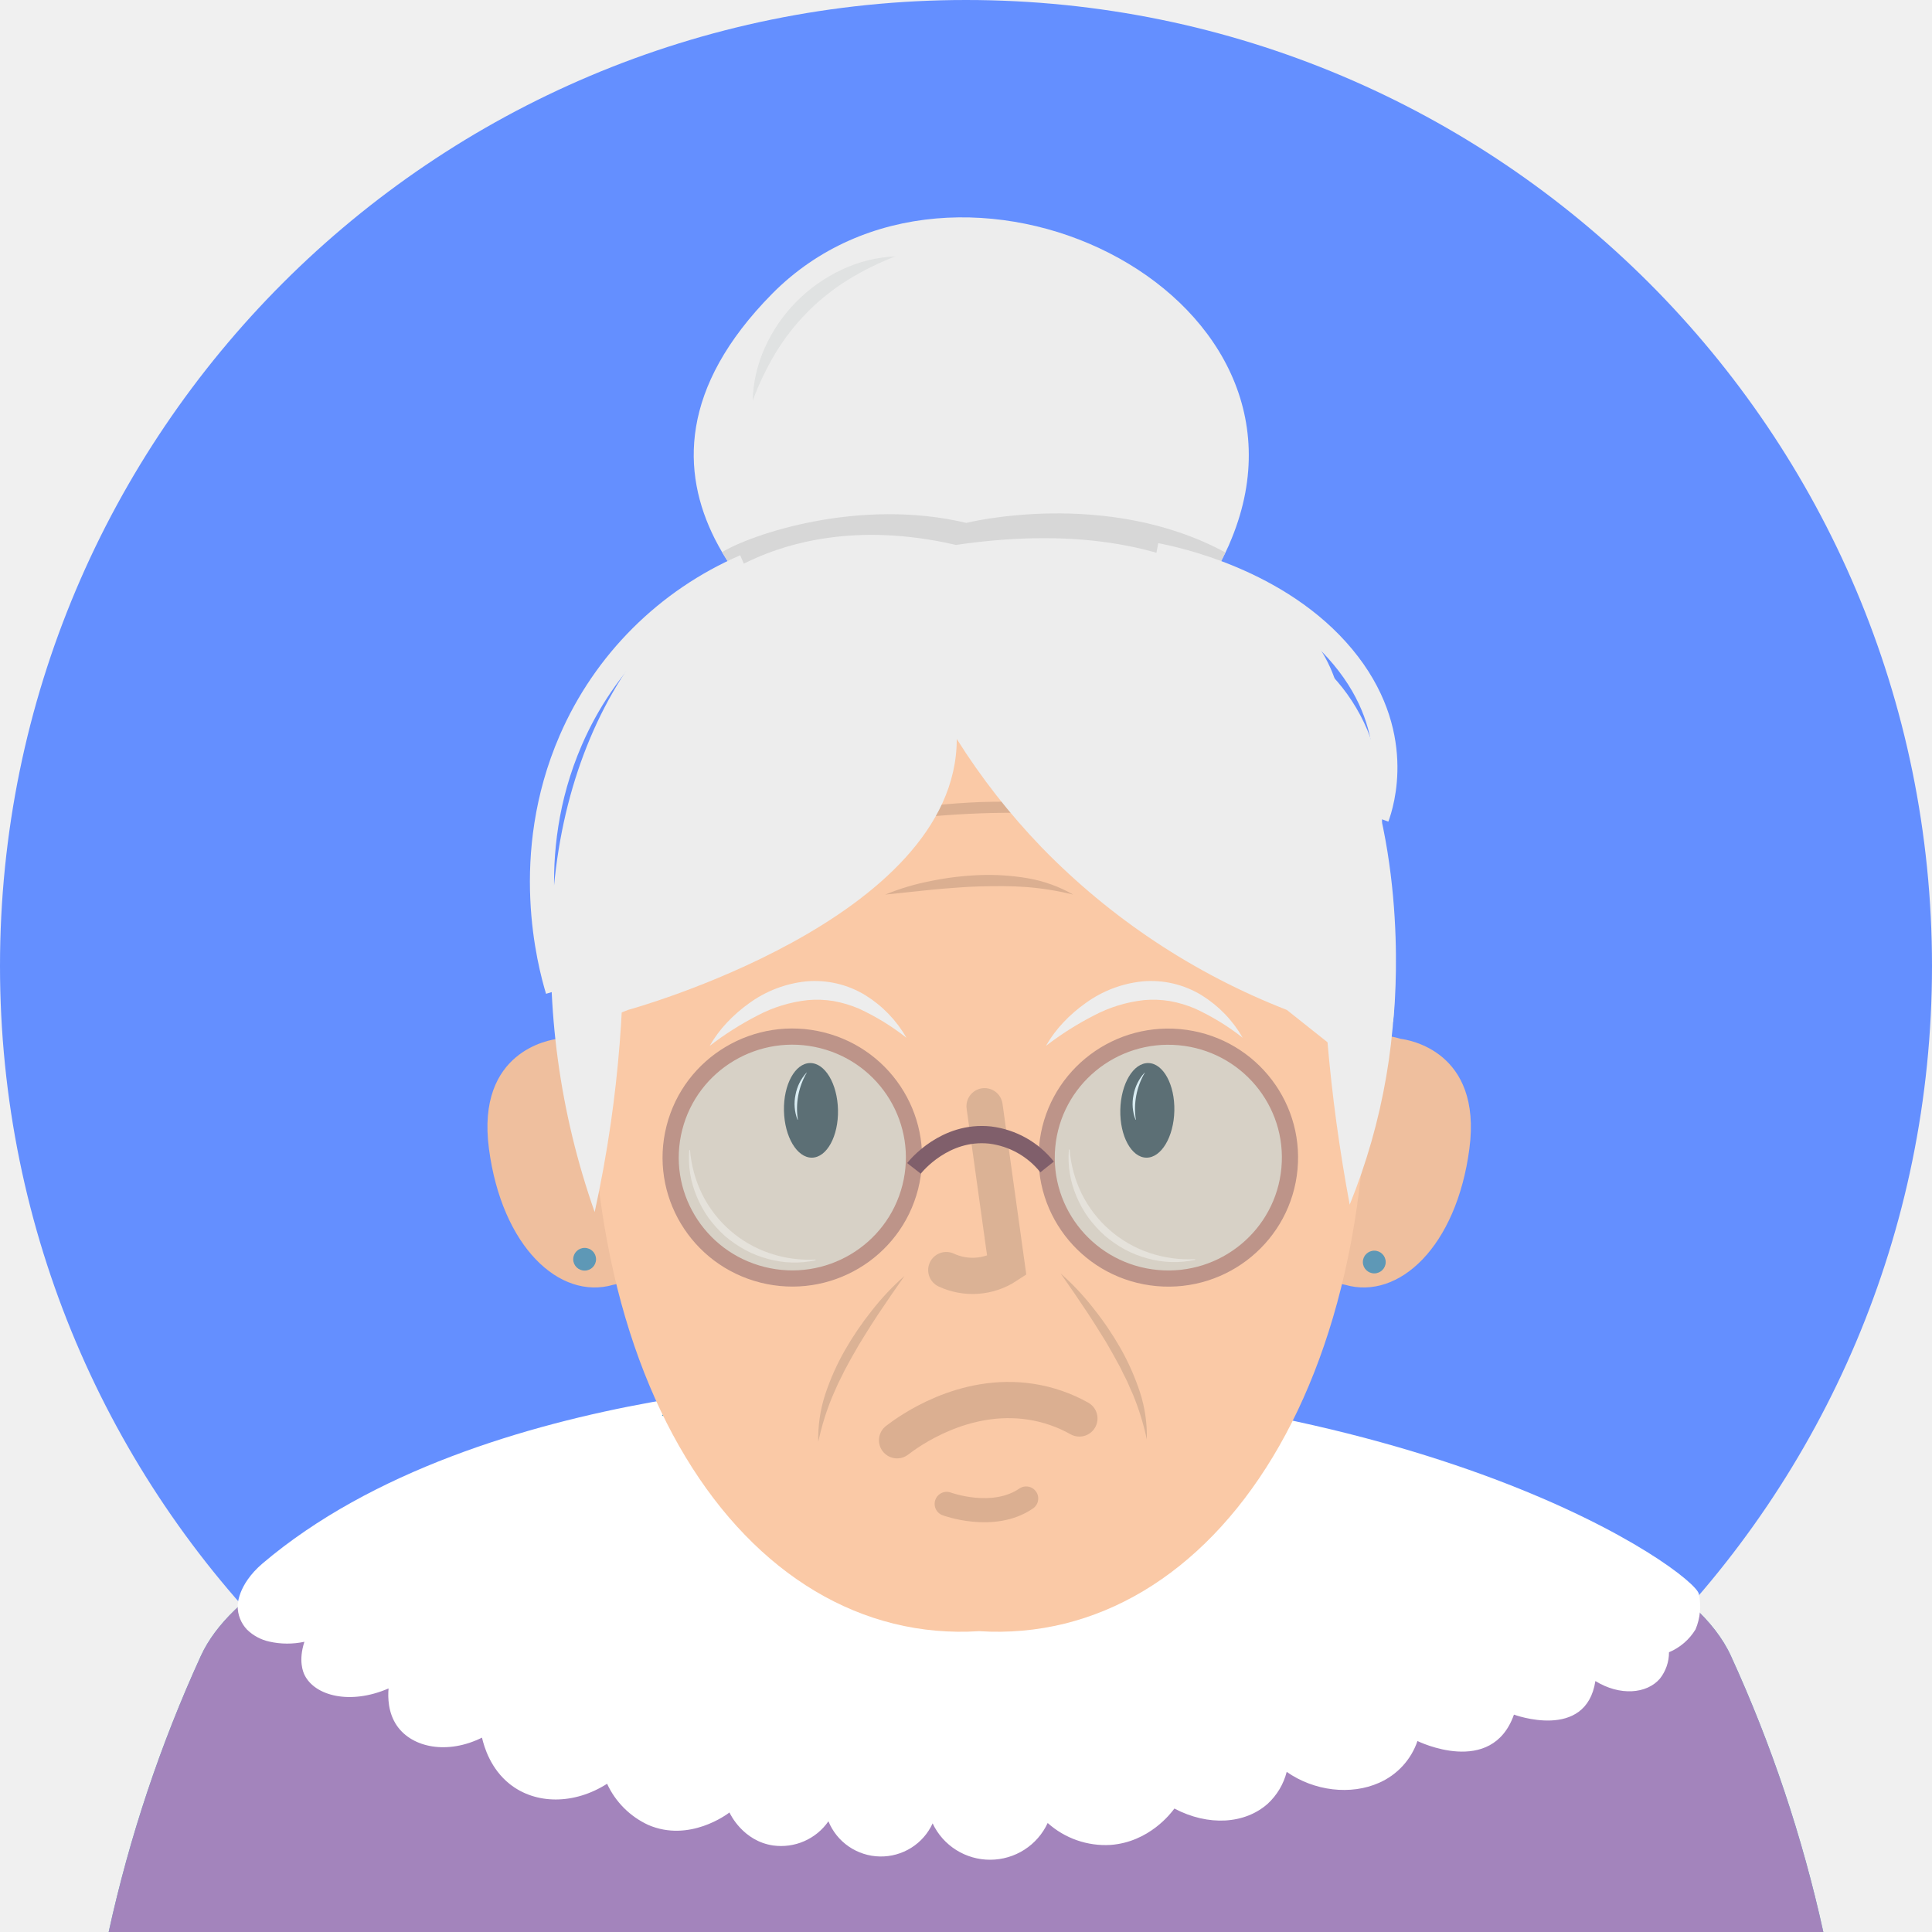
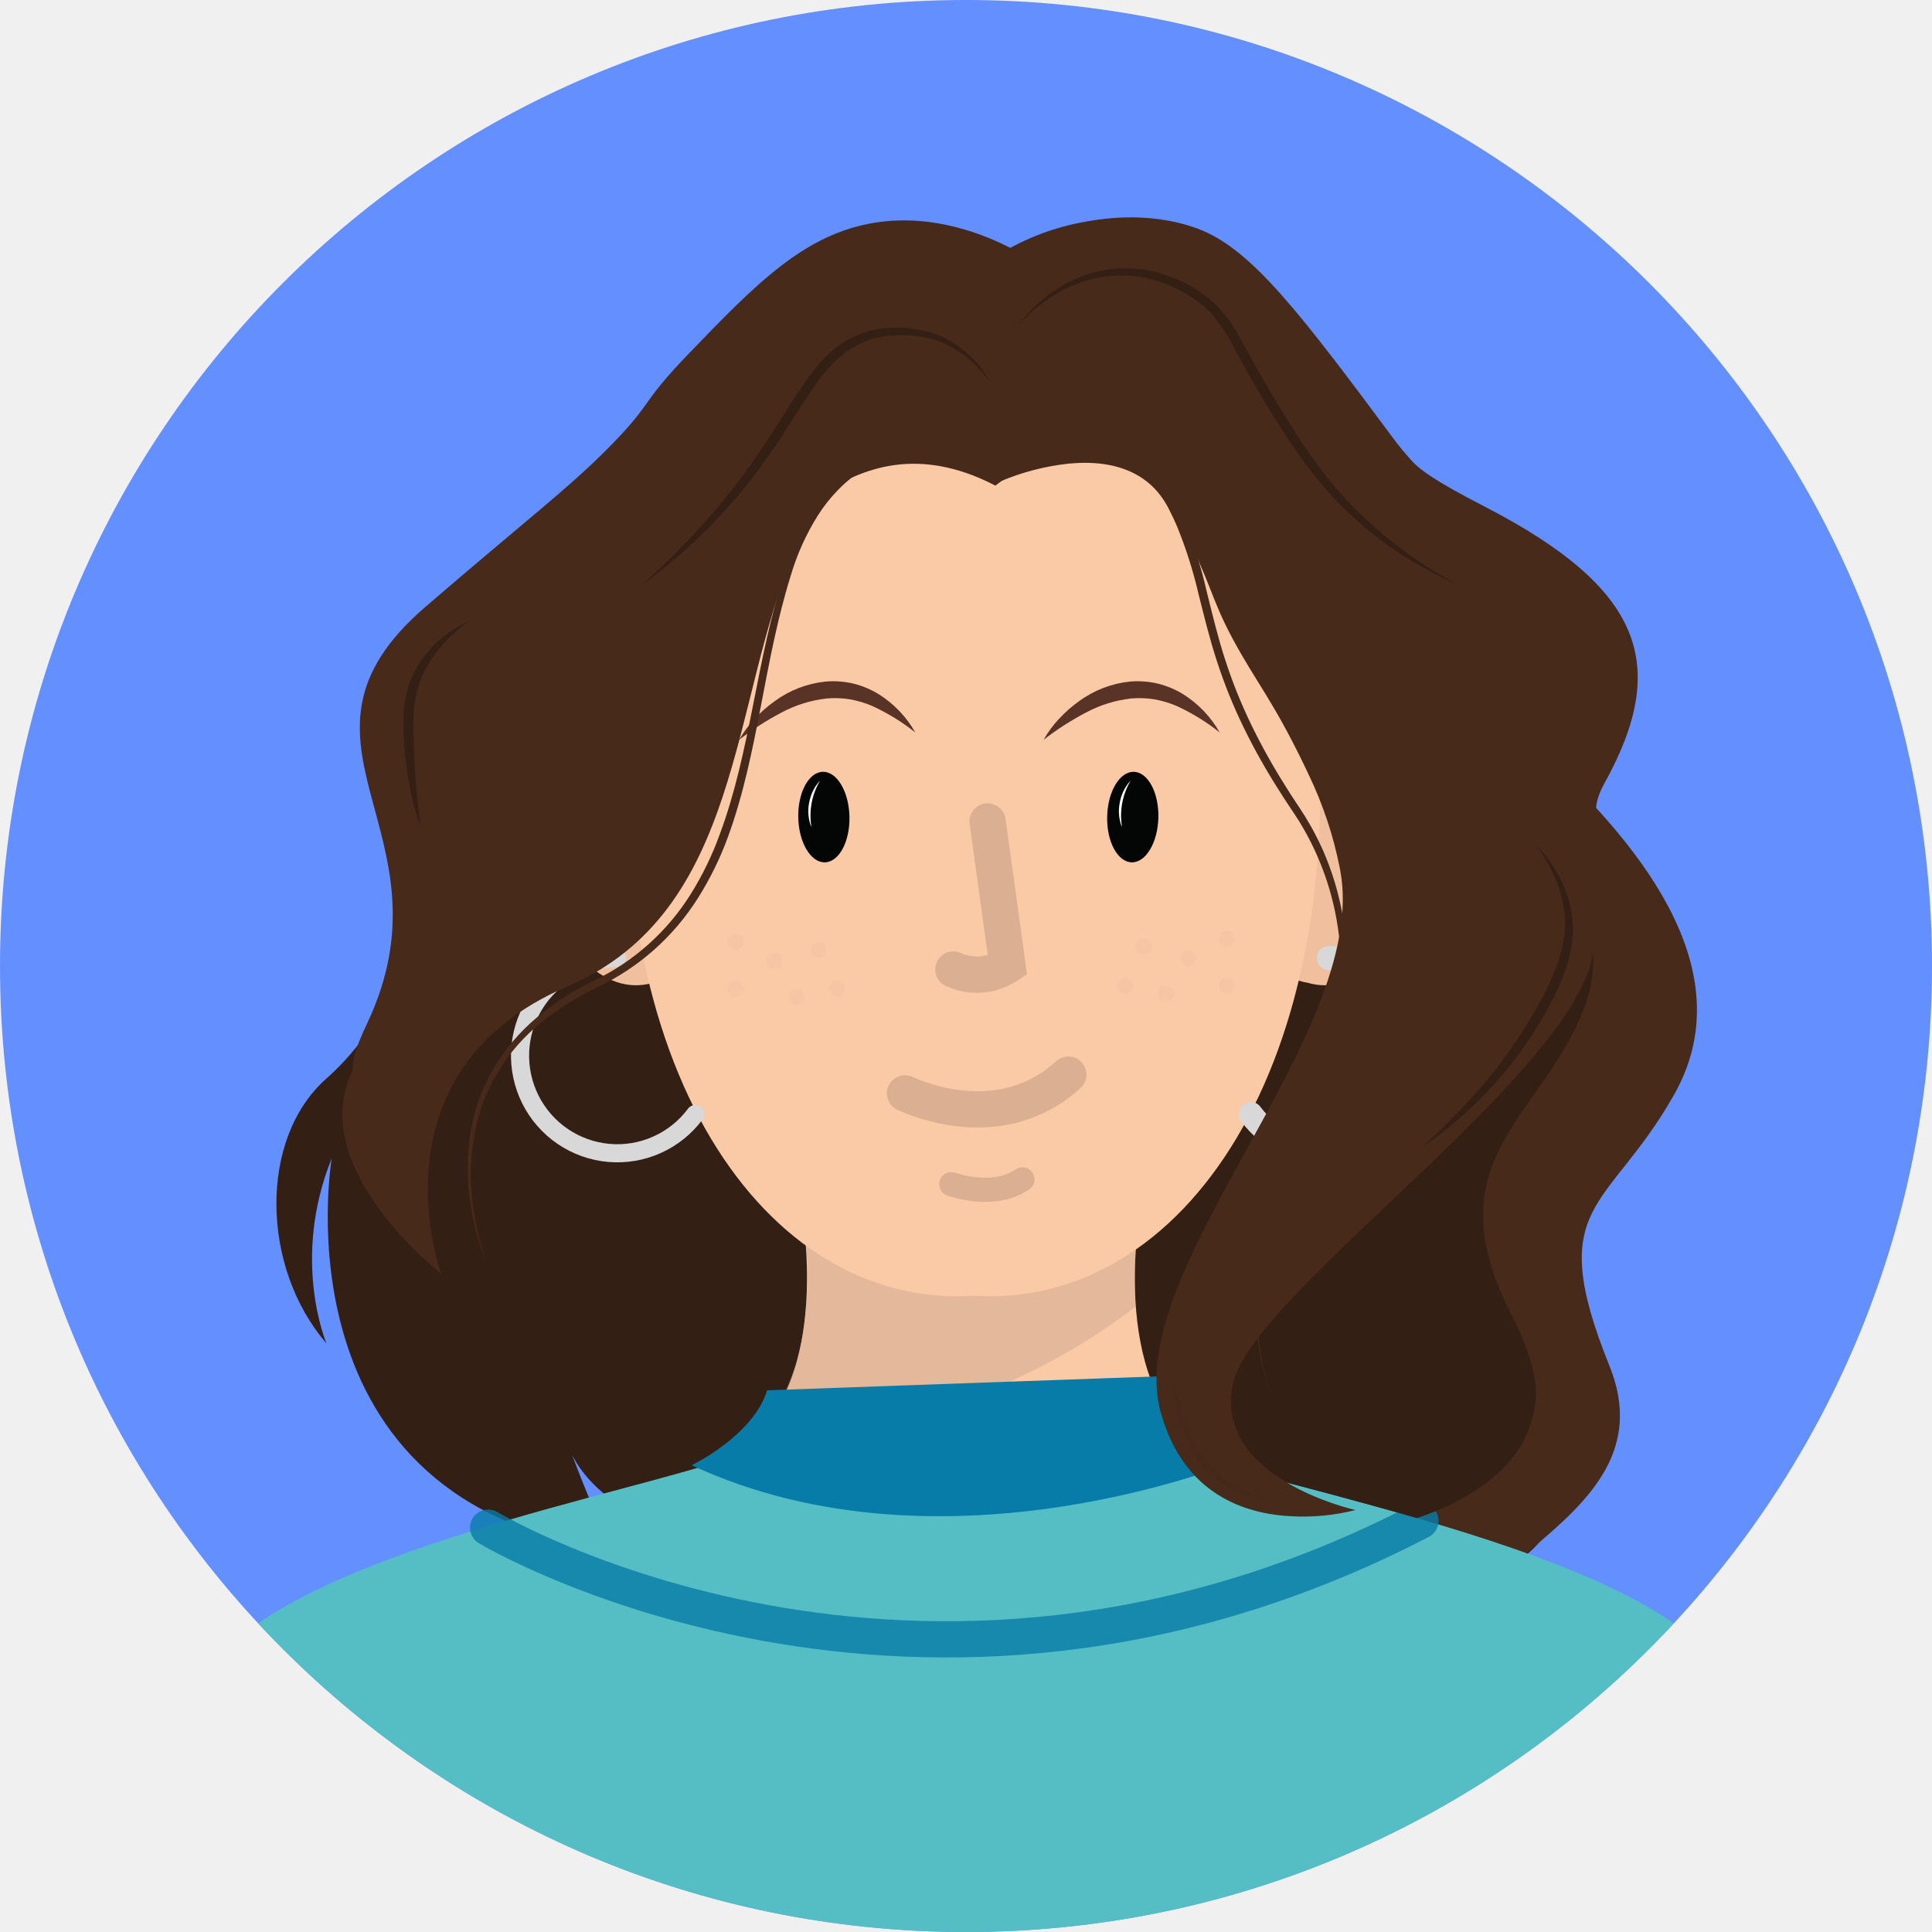
<svg xmlns="http://www.w3.org/2000/svg" width="160" height="160" viewBox="0 0 160 160" fill="none">
  <rect width="160" height="160" rx="80" fill="#648FFF" />
-   <path d="M104.218 149.404C93.876 144.318 97.166 127.471 97.166 127.471L80.247 127.783L63.327 127.471C63.327 127.471 66.618 144.318 56.279 149.404" fill="#FAC9A6" />
-   <path opacity="0.5" d="M58.966 147.879C67.17 147.849 75.301 146.336 82.962 143.415C87.83 141.545 92.449 139.089 96.716 136.102C96.569 133.219 96.716 130.328 97.156 127.474L80.237 127.805L63.318 127.474C63.813 129.941 63.977 132.462 63.805 134.971C63.635 137.442 63.331 141.197 60.923 145.18C60.348 146.133 59.693 147.036 58.966 147.879Z" fill="#CEA78E" />
-   <path d="M143.342 137.124C137.955 125.381 105.946 119.574 98.429 116.019C92.502 118.83 85.275 120.464 77.469 120.464C71.118 120.504 64.818 119.349 58.9 117.059C48.382 120.692 21.532 126.462 16.639 137.124C13.284 144.458 10.723 152.127 9 160H151C149.269 152.127 146.702 144.458 143.342 137.124Z" fill="#55BEC5" />
-   <path d="M143.342 137.124C137.955 125.381 105.946 119.574 98.429 116.019C92.502 118.83 85.275 120.464 77.469 120.464C71.118 120.504 64.818 119.349 58.9 117.059C48.382 120.692 21.532 126.462 16.639 137.124C13.284 144.458 10.723 152.127 9 160H151C149.269 152.127 146.702 144.458 143.342 137.124Z" fill="#A384BC" />
-   <path opacity="0.8" d="M25.932 129.676C25.932 129.676 74.641 160.212 132.51 128.858" stroke="#EAEAEA" stroke-width="3" stroke-linecap="round" stroke-linejoin="round" />
-   <path d="M72.884 114.22C72.884 114.22 39.796 114.148 21.74 129.48C19.631 131.285 19.684 132.994 19.684 132.994C19.676 133.725 19.954 134.431 20.461 134.962C20.969 135.455 21.606 135.797 22.299 135.949C23.256 136.166 24.249 136.171 25.209 135.965C24.703 137.527 25.096 138.464 25.228 138.726C26.079 140.445 28.999 141.21 32.179 139.829C32.116 140.551 32.126 141.85 32.883 142.934C34.159 144.759 37.087 145.312 39.916 143.903C40.092 144.662 40.62 146.483 42.216 147.748C44.365 149.454 47.558 149.457 50.277 147.723C50.969 149.231 52.182 150.442 53.696 151.138C57.096 152.596 60.219 150.25 60.411 150.1C60.483 150.26 61.546 152.471 64.025 152.834C64.9 152.955 65.793 152.833 66.602 152.479C67.411 152.125 68.105 151.555 68.607 150.831C68.952 151.678 69.539 152.406 70.296 152.924C71.053 153.442 71.946 153.728 72.864 153.746C73.783 153.764 74.687 153.514 75.464 153.027C76.241 152.539 76.857 151.836 77.236 151.003C77.659 151.906 78.334 152.67 79.18 153.204C80.026 153.738 81.008 154.02 82.01 154.016C83.012 154.013 83.993 153.725 84.835 153.185C85.677 152.646 86.347 151.878 86.764 150.972C87.466 151.603 88.287 152.088 89.179 152.4C90.072 152.712 91.017 152.845 91.962 152.79C95.164 152.559 96.99 150.15 97.257 149.776C100.069 151.256 103.089 151.066 104.987 149.379C105.756 148.668 106.302 147.751 106.559 146.739C108.837 148.335 111.873 148.688 114.214 147.642C114.955 147.316 115.62 146.84 116.166 146.244C116.713 145.649 117.129 144.947 117.388 144.184C117.388 144.184 123.534 147.22 125.379 141.997C125.379 141.997 131.35 144.215 132.123 139.217C134.15 140.466 136.375 140.285 137.465 139.02C137.957 138.396 138.222 137.626 138.219 136.833C139.136 136.448 139.906 135.784 140.419 134.937C140.808 134.008 140.903 132.984 140.692 132.001C140.331 130.264 118.563 114.316 72.884 114.22Z" fill="white" />
-   <path d="M54.818 117.2C54.818 117.2 60.317 114.494 61.571 110.327C73.69 111.714 85.951 111.261 97.933 108.984C98.217 110.04 98.64 111.055 99.19 112.002C100.305 114.048 102.074 115.667 104.218 116.603C104.218 116.603 77.664 128.077 54.818 117.2Z" fill="#087CA8" />
-   <path d="M55.245 91.828C52.731 84.046 46.76 85.845 46.185 86.033C45.601 86.102 39.422 87.014 40.491 95.123C41.559 103.233 46.323 107.697 50.789 106.4C55.383 105.669 57.784 99.656 55.245 91.828Z" fill="#EFBF9E" />
-   <path d="M106.933 91.828C109.447 84.046 115.433 85.845 115.993 86.033C116.58 86.102 122.755 87.014 121.69 95.123C120.625 103.233 115.854 107.697 111.392 106.4C106.798 105.669 104.397 99.656 106.933 91.828Z" fill="#EFBF9E" />
-   <path d="M112.768 79.585C109.642 45.466 83.543 47.378 81.089 47.634C78.628 47.378 52.536 45.466 49.41 79.585C46.267 113.907 61.64 136.321 81.089 135.087C100.538 136.321 115.914 113.907 112.768 79.585Z" fill="#FAC9A6" />
-   <path d="M81.538 91.612L83.376 104.817C82.643 105.299 81.797 105.586 80.92 105.65C80.043 105.714 79.164 105.553 78.367 105.182" stroke="#DBB295" stroke-width="3" stroke-miterlimit="10" stroke-linecap="round" />
-   <path d="M78.402 124.547C78.402 124.547 82.252 125.975 84.982 124.1" stroke="#DBAF91" stroke-width="2" stroke-miterlimit="10" stroke-linecap="round" />
-   <path d="M74.292 119.277C75.2 118.58 79.775 115.216 85.391 116.088C86.797 116.308 88.152 116.776 89.391 117.471" stroke="#DBAF91" stroke-width="3" stroke-miterlimit="10" stroke-linecap="round" />
-   <path d="M58.774 86.614C59.176 85.912 59.66 85.261 60.216 84.674C60.778 84.078 61.398 83.538 62.067 83.065C63.444 82.068 65.062 81.45 66.756 81.275C68.485 81.118 70.218 81.526 71.693 82.437C73.092 83.309 74.251 84.513 75.065 85.942C73.852 84.984 72.529 84.174 71.124 83.527C70.453 83.242 69.752 83.032 69.034 82.903C68.328 82.788 67.61 82.761 66.897 82.824C65.43 82.984 64.007 83.422 62.705 84.115C61.321 84.827 60.005 85.663 58.774 86.614Z" fill="#EDEDED" />
-   <path d="M86.62 86.614C87.022 85.912 87.506 85.261 88.062 84.674C88.624 84.077 89.245 83.538 89.916 83.065C91.292 82.068 92.909 81.45 94.602 81.275C96.331 81.118 98.064 81.526 99.539 82.437C100.938 83.309 102.098 84.514 102.914 85.942C101.7 84.984 100.376 84.174 98.97 83.527C98.299 83.242 97.598 83.032 96.88 82.903C96.174 82.788 95.456 82.761 94.743 82.824C93.279 82.985 91.859 83.423 90.561 84.115C89.174 84.827 87.854 85.664 86.62 86.614Z" fill="#EDEDED" />
-   <path d="M74.905 105.669C74.144 106.75 73.403 107.825 72.68 108.912C72.325 109.459 71.966 110.002 71.63 110.558L71.121 111.386L70.637 112.23C70.471 112.508 70.323 112.795 70.169 113.079L69.936 113.507L69.726 113.941C69.588 114.232 69.427 114.516 69.302 114.813C69.176 115.11 69.047 115.403 68.912 115.7C68.418 116.901 68.034 118.145 67.765 119.414C67.731 118.083 67.924 116.755 68.337 115.488C68.757 114.218 69.302 112.993 69.965 111.83C70.624 110.678 71.371 109.579 72.199 108.54C73.009 107.502 73.915 106.54 74.905 105.669Z" fill="#DBB295" />
-   <path d="M87.832 105.457C88.827 106.334 89.737 107.302 90.551 108.347C91.379 109.384 92.126 110.484 92.785 111.636C93.442 112.794 93.984 114.015 94.4 115.278C94.816 116.546 95.01 117.875 94.975 119.208C94.706 117.936 94.321 116.691 93.825 115.488C93.69 115.194 93.558 114.897 93.436 114.601C93.313 114.304 93.15 114.019 93.011 113.729L92.801 113.295L92.568 112.867C92.411 112.586 92.254 112.295 92.1 112.017L91.616 111.174L91.107 110.355C90.771 109.799 90.412 109.256 90.057 108.709C89.335 107.616 88.593 106.538 87.832 105.457Z" fill="#DBB295" />
-   <path d="M65.615 69.189C68.127 68.356 70.7 67.714 73.311 67.271C75.924 66.809 78.566 66.525 81.218 66.421C82.544 66.387 83.873 66.371 85.202 66.44C86.532 66.504 87.858 66.638 89.174 66.84C90.49 67.041 91.791 67.332 93.068 67.708C94.338 68.089 95.571 68.585 96.751 69.189C95.507 68.767 94.238 68.421 92.952 68.152C91.673 67.88 90.375 67.708 89.08 67.564C87.785 67.421 86.475 67.355 85.171 67.327C83.867 67.299 82.556 67.308 81.249 67.355C79.942 67.402 78.638 67.483 77.33 67.592C76.023 67.702 74.722 67.842 73.418 67.992C70.813 68.317 68.214 68.711 65.615 69.189Z" fill="#DBAF91" />
-   <path d="M73.305 74.087C74.537 73.582 75.817 73.202 77.126 72.953C78.434 72.686 79.761 72.525 81.095 72.472C82.438 72.419 83.783 72.506 85.108 72.731C86.436 72.959 87.712 73.418 88.879 74.087C87.611 73.774 86.319 73.565 85.017 73.462C83.729 73.365 82.434 73.378 81.136 73.409L80.165 73.447L79.191 73.515C78.54 73.553 77.89 73.618 77.239 73.675C75.935 73.806 74.628 73.943 73.305 74.087Z" fill="#DBAF91" />
-   <path d="M101.993 44.616C101.839 44.994 101.679 45.375 101.487 45.757C99.799 49.296 96.933 52.979 92.622 56.69H71.391C71.391 56.69 63.771 52.507 59.798 45.725C59.588 45.366 59.387 44.997 59.198 44.626C56.43 39.131 56.241 32.13 63.953 24.32C79.216 8.917 110.449 23.992 101.993 44.616Z" fill="#EDEDED" />
-   <path d="M101.487 45.757C99.799 49.296 96.933 52.979 92.622 56.69H71.391C71.391 56.69 63.771 52.507 59.798 45.725C62.281 44.226 71.184 41.199 80.024 43.304C80.02 43.304 91.616 40.399 101.487 45.757Z" fill="#D7D7D7" />
-   <path d="M52.011 83.637C52.011 83.637 79.235 76.199 79.235 61.198C81.263 64.424 83.619 67.433 86.268 70.179C91.983 76.062 98.907 80.652 106.568 83.637L111.1 87.239C111.1 87.239 113.519 85.177 115.373 84.621C115.373 84.621 120.826 39.034 79.165 45.129C70.778 43.176 65.093 45.129 62.652 46.188C50.591 51.445 43.426 67.536 46.311 85.88L52.011 83.637Z" fill="#EDEDED" />
-   <path d="M49.246 100.387C49.755 98.063 50.214 95.585 50.591 92.965C51.213 88.632 51.559 84.264 51.628 79.888L45.767 74.871C45.179 83.523 46.365 92.204 49.252 100.387H49.246Z" fill="#EDEDED" />
-   <path d="M111.775 99.753C111.367 97.583 111 95.32 110.676 92.965C110.047 88.335 109.695 83.958 109.541 79.888L115.49 78.179C115.823 85.557 114.556 92.92 111.775 99.768V99.753Z" fill="#EDEDED" />
-   <path d="M69.399 91.924C69.443 94.086 68.478 95.857 67.243 95.873C66.008 95.889 64.971 94.152 64.924 91.987C64.877 89.822 65.845 88.057 67.08 88.038C68.315 88.019 69.352 89.738 69.399 91.924Z" fill="#040505" />
-   <path d="M92.779 91.924C92.735 94.086 93.7 95.857 94.935 95.873C96.17 95.889 97.207 94.152 97.254 91.987C97.301 89.822 96.333 88.057 95.098 88.038C93.863 88.019 92.826 89.738 92.779 91.924Z" fill="#040505" />
-   <path d="M66.049 92.74C65.793 92.082 65.734 91.365 65.879 90.675C66.003 89.985 66.321 89.343 66.797 88.826H66.816C66.13 90 65.868 91.372 66.074 92.715L66.049 92.74Z" fill="white" />
-   <path d="M94.042 92.74C93.788 92.085 93.729 91.371 93.873 90.684C93.996 89.995 94.314 89.354 94.787 88.835H94.809C94.121 90.009 93.859 91.382 94.067 92.724L94.042 92.74Z" fill="white" />
-   <path d="M62.331 33.195C62.37 31.671 62.715 30.171 63.346 28.781C64.627 25.939 66.892 23.648 69.729 22.324C71.115 21.67 72.618 21.299 74.15 21.231C72.775 21.761 71.453 22.417 70.2 23.189C67.76 24.709 65.715 26.779 64.229 29.231C63.474 30.491 62.839 31.818 62.331 33.195Z" fill="#E0E2E2" />
-   <path d="M105.977 52.716C109.242 54.351 111.814 57.089 113.23 60.439C114.697 63.992 114.894 67.938 113.789 71.619" fill="#EDEDED" />
-   <path d="M111.253 60.301C111.015 48.031 95.736 45.966 95.736 45.966L111.253 60.301Z" fill="#EDEDED" />
-   <path d="M46.179 82.015C45.51 79.782 43.115 70.888 47.266 61.307C50.058 54.855 55.218 49.704 61.697 46.903" stroke="#EDEDED" stroke-width="2" stroke-miterlimit="10" />
-   <path d="M95.733 45.966C97.219 46.253 105.924 48.037 111.21 54.4C116.407 60.648 114.424 66.643 114.038 67.702" stroke="#EDEDED" stroke-width="2" stroke-miterlimit="10" />
-   <path opacity="0.8" d="M48.416 105.226C48.939 105.226 49.362 104.805 49.362 104.286C49.362 103.766 48.939 103.345 48.416 103.345C47.894 103.345 47.471 103.766 47.471 104.286C47.471 104.805 47.894 105.226 48.416 105.226Z" fill="#398EBB" />
-   <path opacity="0.8" d="M113.812 105.457C114.334 105.457 114.758 105.036 114.758 104.517C114.758 103.997 114.334 103.576 113.812 103.576C113.289 103.576 112.866 103.997 112.866 104.517C112.866 105.036 113.289 105.457 113.812 105.457Z" fill="#398EBB" />
-   <path opacity="0.5" d="M106.788 96.783C107.297 91.275 103.217 86.401 97.676 85.895C92.135 85.39 87.231 89.446 86.723 94.954C86.215 100.462 90.295 105.337 95.836 105.842C101.377 106.347 106.28 102.292 106.788 96.783Z" fill="#B3DAE5" stroke="#805F6B" stroke-width="1.34" stroke-miterlimit="10" />
-   <path opacity="0.5" d="M75.383 98.317C76.747 92.955 73.48 87.509 68.086 86.153C62.691 84.797 57.212 88.045 55.849 93.407C54.484 98.77 57.752 104.216 63.146 105.572C68.541 106.928 74.019 103.68 75.383 98.317Z" fill="#B3DAE5" stroke="#805F6B" stroke-width="1.34" stroke-miterlimit="10" />
-   <g opacity="0.6">
-     <path opacity="0.6" d="M67.548 104.373C66.245 104.654 64.892 104.616 63.607 104.261C62.951 104.089 62.318 103.84 61.722 103.52C61.125 103.195 60.564 102.81 60.047 102.371C59.542 101.917 59.085 101.414 58.683 100.868C58.293 100.32 57.967 99.73 57.709 99.109C57.188 97.888 56.972 96.561 57.08 95.239H57.143C57.244 96.51 57.585 97.751 58.148 98.897C58.714 100.04 59.502 101.062 60.465 101.902C61.429 102.743 62.55 103.386 63.764 103.795C64.977 104.202 66.257 104.377 67.535 104.311L67.548 104.373Z" fill="white" />
+   <g clip-path="url(#clip0_217_9410)">
+     <path d="M46.135 42.081C46.135 42.081 34.494 53.624 35.268 64.787C36.041 75.95 32.641 84.35 27.016 89.336C21.391 94.322 21.633 105.019 27.038 111.252C27.038 111.252 24.074 104.333 27.472 95.93C27.472 95.93 22.508 124.836 51.11 128.366C51.11 128.366 50.083 127.928 47.012 119.489C47.012 119.489 48.565 127.531 66.066 128.8C83.567 130.07 92.348 105.992 84.088 80.086C75.828 54.18 59.426 47.216 59.426 47.216L46.135 42.081Z" fill="#341F15" />
+     <path d="M126.771 66.576C126.771 66.576 138.021 75.202 134.5 85.394C130.979 95.586 120.894 99.353 127.947 113.611C135 127.869 121.397 131.504 121.397 131.504C121.397 131.504 88.47 129.308 92.502 96.232C96.535 63.156 113.595 62.143 113.595 62.143L126.771 66.576Z" fill="#341F15" />
+     <path d="M78.019 26.784C78.019 26.784 90.956 20.949 101.15 26.395C111.345 31.84 118.008 53.624 127.415 62.188C136.823 70.752 144.135 80.921 138.645 90.648C133.155 100.374 127.806 99.536 133.302 113.154C138.797 126.771 115.82 130.022 120.514 140.135C120.514 140.135 108.598 117.824 112.127 98.374C115.657 78.924 105.853 32.628 90.174 34.177L76.058 33.401L78.019 26.784Z" fill="#472A1A" />
+     <path d="M100.214 120.242C91.67 115.648 94.389 100.431 94.389 100.431L80.406 100.713L66.423 100.431C66.423 100.431 69.14 115.648 60.596 120.242" fill="#FAC9A6" />
+     <path opacity="0.5" d="M62.824 118.862C69.634 118.829 76.371 117.458 82.656 114.827C86.71 113.121 90.531 110.902 94.024 108.224C93.902 105.621 94.024 103.011 94.39 100.431L80.406 100.713L66.423 100.431C66.831 102.663 66.965 104.938 66.823 107.203C66.682 109.435 66.432 112.827 64.443 116.424C63.97 117.279 63.428 118.095 62.824 118.862Z" fill="#CEA78E" />
+     <mask id="mask0_217_9410" style="mask-type:alpha" maskUnits="userSpaceOnUse" x="0" y="0" width="160" height="160">
+       <circle cx="80" cy="80" r="80" fill="#D9D9D9" />
+     </mask>
+     <g mask="url(#mask0_217_9410)">
+       <path d="M143.342 139.339C137.959 128.733 105.937 123.484 98.434 120.276C92.511 122.801 85.283 124.288 77.476 124.288C70.692 124.288 64.348 123.16 58.914 121.215C48.399 124.494 21.549 129.709 16.661 139.339C13.318 145.906 10.747 152.84 9 160.003H151C149.256 152.84 146.686 145.905 143.342 139.339Z" fill="#55BEC5" />
+     </g>
+     <path d="M57.277 121.345C57.277 121.345 62.371 118.905 63.532 115.138L97.21 113.938C97.21 113.938 98.383 118.899 103.018 120.781C103.018 120.781 78.432 131.165 57.277 121.345Z" fill="#087CA8" />
+     <path d="M58.059 68.232C55.809 61.2 50.466 62.829 49.954 62.998C49.428 63.06 43.899 63.884 44.855 71.206C45.817 78.574 50.075 82.567 54.071 81.393C58.183 80.741 60.331 75.303 58.059 68.232Z" fill="#EFBF9E" />
+     <path d="M104.32 68.232C106.57 61.2 111.914 62.829 112.425 62.998C112.951 63.06 118.478 63.884 117.524 71.206C116.562 78.574 112.302 82.567 108.308 81.393C104.196 80.741 102.039 75.303 104.32 68.232Z" fill="#EFBF9E" />
+     <path d="M108.983 57.171C106.171 26.355 82.828 28.079 80.629 28.313C78.427 28.079 55.075 26.355 52.277 57.171C49.462 88.173 63.228 108.422 80.629 107.307C98.034 108.422 111.798 88.173 108.983 57.171Z" fill="#FAC9A6" />
+     <path d="M70.347 67.637C70.392 69.708 69.478 71.398 68.305 71.415C67.132 71.432 66.15 69.767 66.108 67.699C66.066 65.631 66.977 63.935 68.15 63.918C69.323 63.901 70.304 65.566 70.347 67.637Z" fill="#040505" />
+     <path d="M67.166 68.433C66.931 67.802 66.878 67.117 67.014 66.457C67.133 65.799 67.431 65.186 67.874 64.685H67.891C67.238 65.808 66.99 67.122 67.188 68.407L67.166 68.433Z" fill="white" />
+     <path d="M91.69 67.637C91.647 69.708 92.561 71.398 93.731 71.415C94.901 71.432 95.886 69.767 95.931 67.699C95.976 65.631 95.059 63.935 93.889 63.918C92.719 63.901 91.732 65.566 91.69 67.637Z" fill="#040505" />
+     <path d="M92.888 68.433C92.653 67.802 92.6 67.117 92.736 66.457C92.853 65.798 93.15 65.185 93.594 64.685H93.613C92.961 65.808 92.711 67.122 92.907 68.407L92.888 68.433Z" fill="white" />
+     <path d="M81.79 68.029C82.338 72.004 82.885 75.979 83.433 79.954C82.776 80.389 82.02 80.648 81.236 80.706C80.451 80.764 79.665 80.62 78.952 80.287" stroke="#DBAF91" stroke-width="3" stroke-miterlimit="10" stroke-linecap="round" />
+     <path d="M78.784 98.066C78.784 98.066 82.232 99.35 84.676 97.671" stroke="#DBAF91" stroke-width="2" stroke-miterlimit="10" stroke-linecap="round" />
+     <path d="M74.948 90.546C75.881 90.97 80.572 92.984 85.275 91.046C86.454 90.559 87.536 89.866 88.472 88.997" stroke="#DBAF91" stroke-width="3" stroke-miterlimit="10" stroke-linecap="round" />
+     <path d="M61.218 61.265C61.576 60.63 62.01 60.042 62.511 59.513C63.012 58.972 63.567 58.485 64.168 58.06C65.398 57.159 66.846 56.602 68.361 56.446C69.135 56.378 69.914 56.434 70.67 56.612C71.414 56.795 72.126 57.093 72.779 57.495C74.032 58.282 75.07 59.37 75.8 60.659C74.714 59.794 73.529 59.063 72.27 58.48C71.67 58.221 71.043 58.032 70.4 57.916C69.768 57.813 69.126 57.788 68.487 57.843C67.175 57.986 65.901 58.38 64.736 59.002C63.498 59.649 62.32 60.407 61.218 61.265Z" fill="#593326" />
+     <path d="M86.428 61.265C86.786 60.63 87.22 60.042 87.721 59.513C88.222 58.972 88.777 58.485 89.378 58.06C90.609 57.159 92.058 56.602 93.574 56.446C94.347 56.378 95.125 56.434 95.88 56.612C96.625 56.795 97.336 57.093 97.989 57.495C99.242 58.282 100.28 59.37 101.01 60.659C99.924 59.794 98.739 59.063 97.48 58.48C96.88 58.221 96.253 58.032 95.61 57.916C94.978 57.813 94.336 57.788 93.698 57.843C92.385 57.987 91.112 58.382 89.946 59.005C88.708 59.651 87.531 60.408 86.428 61.265Z" fill="#593326" />
+     <path opacity="0.8" d="M40.425 126.515C40.425 126.515 75.721 147.7 117.634 125.95" stroke="#087CA8" stroke-width="3" stroke-linecap="round" stroke-linejoin="round" />
+     <g opacity="0.15">
+       <path opacity="0.15" d="M100.942 77.747C100.942 77.878 100.98 78.006 101.052 78.115C101.124 78.224 101.227 78.309 101.347 78.359C101.468 78.41 101.6 78.423 101.728 78.398C101.856 78.372 101.974 78.309 102.066 78.217C102.158 78.124 102.221 78.006 102.246 77.878C102.271 77.75 102.258 77.617 102.208 77.496C102.158 77.375 102.073 77.272 101.964 77.2C101.856 77.127 101.728 77.089 101.598 77.09C101.424 77.09 101.257 77.159 101.134 77.282C101.011 77.405 100.942 77.573 100.942 77.747Z" fill="#472A1A" />
+       <path opacity="0.15" d="M97.733 79.338C97.733 79.47 97.771 79.598 97.844 79.707C97.916 79.816 98.019 79.901 98.14 79.951C98.26 80.001 98.393 80.014 98.521 79.989C98.649 79.963 98.767 79.899 98.859 79.806C98.951 79.713 99.013 79.595 99.038 79.466C99.062 79.337 99.048 79.204 98.997 79.083C98.946 78.963 98.861 78.86 98.751 78.788C98.642 78.717 98.514 78.679 98.383 78.681C98.21 78.683 98.045 78.752 97.923 78.876C97.802 78.999 97.733 79.165 97.733 79.338Z" fill="#472A1A" />
+       <path opacity="0.15" d="M100.942 81.632C100.942 81.763 100.981 81.891 101.053 82C101.126 82.108 101.229 82.193 101.349 82.243C101.47 82.293 101.602 82.306 101.73 82.28C101.858 82.254 101.975 82.191 102.067 82.098C102.159 82.006 102.221 81.888 102.246 81.76C102.271 81.631 102.258 81.499 102.208 81.378C102.157 81.257 102.073 81.154 101.964 81.082C101.855 81.01 101.728 80.972 101.598 80.972C101.511 80.972 101.426 80.989 101.346 81.023C101.267 81.056 101.194 81.104 101.133 81.166C101.072 81.227 101.024 81.3 100.991 81.38C100.959 81.46 100.942 81.546 100.942 81.632Z" fill="#472A1A" />
+       <path opacity="0.15" d="M95.897 82.293C95.897 82.423 95.936 82.551 96.008 82.66C96.08 82.768 96.183 82.853 96.303 82.903C96.424 82.953 96.556 82.966 96.683 82.94C96.811 82.915 96.928 82.852 97.02 82.76C97.112 82.667 97.175 82.55 97.201 82.422C97.226 82.293 97.213 82.161 97.163 82.04C97.113 81.919 97.029 81.816 96.921 81.744C96.812 81.671 96.685 81.632 96.555 81.632C96.469 81.632 96.383 81.649 96.303 81.682C96.223 81.715 96.15 81.764 96.089 81.825C96.028 81.886 95.979 81.959 95.946 82.04C95.913 82.12 95.897 82.206 95.897 82.293Z" fill="#472A1A" />
+       <path opacity="0.15" d="M92.536 81.632C92.536 81.763 92.575 81.891 92.647 82C92.72 82.108 92.823 82.193 92.943 82.243C93.064 82.293 93.196 82.306 93.324 82.28C93.451 82.254 93.569 82.191 93.661 82.098C93.752 82.006 93.815 81.888 93.84 81.76C93.865 81.631 93.852 81.499 93.801 81.378C93.751 81.257 93.666 81.154 93.558 81.082C93.449 81.01 93.322 80.972 93.191 80.972C93.105 80.972 93.02 80.989 92.94 81.023C92.86 81.056 92.788 81.104 92.727 81.166C92.666 81.227 92.618 81.3 92.585 81.38C92.552 81.46 92.536 81.546 92.536 81.632Z" fill="#472A1A" />
+       <path opacity="0.15" d="M94.063 78.407C94.063 78.538 94.102 78.665 94.174 78.774C94.246 78.883 94.349 78.967 94.469 79.017C94.59 79.067 94.722 79.08 94.85 79.055C94.977 79.029 95.095 78.966 95.187 78.874C95.279 78.782 95.341 78.664 95.367 78.536C95.392 78.408 95.379 78.275 95.329 78.155C95.279 78.034 95.195 77.931 95.087 77.858C94.979 77.786 94.852 77.747 94.721 77.747C94.547 77.747 94.379 77.817 94.256 77.94C94.133 78.064 94.063 78.232 94.063 78.407Z" fill="#472A1A" />
+     </g>
+     <g opacity="0.15">
+       <path opacity="0.15" d="M61.575 78.001C61.575 78.132 61.536 78.259 61.464 78.368C61.392 78.476 61.289 78.561 61.169 78.611C61.048 78.661 60.916 78.674 60.788 78.649C60.661 78.623 60.543 78.56 60.451 78.468C60.359 78.376 60.297 78.258 60.271 78.13C60.246 78.002 60.259 77.869 60.309 77.748C60.358 77.628 60.443 77.525 60.551 77.452C60.659 77.379 60.786 77.341 60.917 77.341C61.003 77.34 61.089 77.357 61.169 77.39C61.249 77.423 61.322 77.472 61.383 77.533C61.444 77.595 61.492 77.668 61.525 77.748C61.558 77.828 61.575 77.914 61.575 78.001Z" fill="#472A1A" />
+       <path opacity="0.15" d="M64.784 79.584C64.784 79.715 64.745 79.842 64.673 79.951C64.6 80.059 64.498 80.144 64.377 80.194C64.257 80.244 64.125 80.257 63.997 80.232C63.87 80.206 63.752 80.143 63.66 80.051C63.568 79.959 63.506 79.841 63.48 79.713C63.455 79.585 63.468 79.452 63.518 79.331C63.567 79.211 63.652 79.108 63.76 79.035C63.868 78.963 63.995 78.924 64.126 78.924C64.212 78.923 64.298 78.94 64.378 78.973C64.458 79.006 64.531 79.055 64.592 79.116C64.653 79.178 64.701 79.251 64.734 79.331C64.767 79.411 64.784 79.497 64.784 79.584Z" fill="#472A1A" />
+       <path opacity="0.15" d="M61.575 81.884C61.575 82.014 61.536 82.142 61.464 82.251C61.392 82.359 61.289 82.444 61.169 82.494C61.048 82.544 60.916 82.557 60.788 82.531C60.661 82.506 60.543 82.443 60.451 82.351C60.359 82.258 60.297 82.141 60.271 82.013C60.246 81.884 60.259 81.752 60.309 81.631C60.358 81.51 60.443 81.407 60.551 81.335C60.659 81.262 60.786 81.223 60.917 81.223C61.091 81.223 61.259 81.293 61.382 81.417C61.505 81.541 61.575 81.709 61.575 81.884Z" fill="#472A1A" />
+       <path opacity="0.15" d="M66.62 82.544C66.62 82.674 66.582 82.802 66.509 82.911C66.437 83.019 66.334 83.104 66.214 83.154C66.094 83.204 65.961 83.217 65.834 83.192C65.706 83.166 65.589 83.103 65.497 83.011C65.405 82.918 65.342 82.801 65.317 82.673C65.291 82.545 65.304 82.412 65.354 82.291C65.404 82.171 65.488 82.067 65.596 81.995C65.705 81.922 65.832 81.884 65.962 81.884C66.049 81.883 66.134 81.9 66.214 81.933C66.294 81.966 66.367 82.015 66.428 82.076C66.489 82.138 66.538 82.21 66.571 82.291C66.604 82.371 66.621 82.457 66.62 82.544Z" fill="#472A1A" />
+       <path opacity="0.15" d="M69.978 81.884C69.978 82.014 69.939 82.142 69.867 82.251C69.795 82.359 69.692 82.444 69.572 82.494C69.452 82.544 69.319 82.557 69.192 82.531C69.064 82.506 68.947 82.443 68.855 82.351C68.763 82.258 68.7 82.141 68.674 82.013C68.649 81.884 68.662 81.752 68.712 81.631C68.762 81.51 68.846 81.407 68.954 81.335C69.063 81.262 69.19 81.223 69.32 81.223C69.495 81.223 69.662 81.293 69.785 81.417C69.909 81.541 69.978 81.709 69.978 81.884Z" fill="#472A1A" />
+       <path opacity="0.15" d="M68.454 78.658C68.454 78.789 68.416 78.917 68.344 79.026C68.272 79.135 68.17 79.22 68.05 79.27C67.929 79.321 67.797 79.334 67.669 79.309C67.541 79.284 67.424 79.221 67.331 79.129C67.239 79.037 67.176 78.919 67.15 78.791C67.125 78.663 67.138 78.53 67.188 78.409C67.237 78.288 67.322 78.185 67.43 78.112C67.538 78.04 67.665 78.001 67.796 78.001C67.97 78.001 68.137 78.07 68.26 78.193C68.383 78.317 68.453 78.484 68.454 78.658Z" fill="#472A1A" />
+     </g>
+     <path d="M82.308 21.335C84.498 19.914 86.941 18.928 89.502 18.432C90.821 18.178 94.972 17.379 99.188 18.937C103.648 20.585 107.723 25.991 115.693 36.714C115.871 36.951 116.315 37.492 116.934 38.181C117.552 38.869 118.787 39.809 122.935 41.945C136.058 48.717 138.319 55.038 132.857 64.9C129.483 70.998 139.888 69.807 134.747 84.971C130.726 96.822 95.976 32.219 95.976 32.219L81.548 30.274L82.308 21.335Z" fill="#472A1A" />
+     <path d="M51.115 79.341C49.742 79.343 48.391 79.697 47.192 80.37C45.993 81.043 44.985 82.012 44.265 83.186C43.544 84.36 43.135 85.699 43.075 87.076C43.016 88.453 43.309 89.823 43.925 91.055C44.542 92.287 45.463 93.34 46.599 94.114C47.736 94.888 49.051 95.358 50.42 95.479C51.789 95.599 53.165 95.367 54.419 94.803C55.673 94.24 56.763 93.364 57.584 92.259" stroke="#D8D8D8" stroke-width="1.5" stroke-miterlimit="10" stroke-linecap="round" />
+     <path d="M110.049 79.341C111.423 79.343 112.773 79.697 113.972 80.37C115.172 81.043 116.179 82.012 116.9 83.186C117.62 84.36 118.03 85.699 118.089 87.076C118.148 88.453 117.856 89.823 117.239 91.055C116.622 92.287 115.702 93.34 114.565 94.114C113.428 94.888 112.113 95.358 110.744 95.479C109.376 95.599 107.999 95.367 106.745 94.803C105.491 94.24 104.402 93.364 103.58 92.259" stroke="#D8D8D8" stroke-width="2" stroke-miterlimit="10" stroke-linecap="round" />
+     <path d="M131.288 83.207C127.969 92.44 118.489 95.851 125.123 108.777C126.979 112.392 127.317 114.503 127.171 116.032C127.072 116.855 126.874 117.662 126.58 118.436C124.693 123.298 118.478 125.355 117.322 125.719C116.672 125.53 116.02 125.347 115.367 125.155C109.896 123.608 104.49 122.215 99.148 120.976L95.787 113.619C96.828 112.212 97.718 110.699 98.442 109.105C99.601 106.565 99.646 105.284 100.945 103.636C102.2 102.045 103.614 101.379 104.337 100.958C110.55 97.29 113.297 83.063 110.977 71.488C110.746 70.337 110.507 69.42 110.367 68.906C109.804 63.731 110.142 62.417 110.6 62.278C110.758 62.23 111.621 62.115 111.621 62.115L124.018 66.144C125.722 67.478 127.249 69.025 128.56 70.749C130.951 73.901 133.043 78.356 131.288 83.207Z" fill="#341F15" />
+     <path d="M83.674 20.528C83.262 27.09 82.847 33.652 82.431 40.215C79.056 38.455 76.351 38.277 74.492 38.466C65.253 39.406 56.906 51.392 54.681 68.469C54.681 68.469 22.795 100.764 30.368 84.835C37.942 68.907 22.094 61.596 35.209 50.278C43.578 43.057 47.091 40.444 50.499 36.976C54.195 33.218 52.91 33.567 57.063 29.262C62.621 23.502 66.626 19.343 72.532 18.429C74.559 18.119 78.522 17.918 83.674 20.528Z" fill="#472A1A" />
+     <path d="M82.634 39.18C83.556 38.792 84.504 38.471 85.472 38.218C86.438 37.961 87.422 37.779 88.416 37.673C89.419 37.562 90.432 37.567 91.434 37.69C92.454 37.811 93.444 38.113 94.359 38.582C95.275 39.07 96.073 39.755 96.696 40.588C97.003 40.999 97.271 41.438 97.497 41.9C97.719 42.346 97.928 42.798 98.127 43.257C98.88 45.095 99.48 46.992 99.921 48.929C100.394 50.842 100.85 52.744 101.451 54.598C102.048 56.456 102.776 58.269 103.628 60.024C104.481 61.781 105.433 63.488 106.48 65.137C106.992 65.983 107.549 66.759 108.08 67.611C108.605 68.459 109.075 69.339 109.486 70.247C110.3 72.066 110.881 73.981 111.216 75.947C111.545 77.904 111.668 79.89 111.582 81.872C111.427 85.84 110.552 89.734 109.332 93.475C108.716 95.349 108.004 97.189 107.237 99C106.854 99.906 106.455 100.806 106.05 101.703C105.627 102.585 105.268 103.496 104.975 104.429C104.396 106.303 104.142 108.262 104.227 110.222C104.297 112.19 104.721 114.128 105.479 115.945C104.685 114.137 104.224 112.2 104.118 110.228C103.996 108.25 104.215 106.267 104.764 104.364C105.043 103.416 105.392 102.49 105.808 101.593C106.202 100.696 106.59 99.793 106.964 98.885C107.706 97.07 108.395 95.23 108.986 93.362C110.167 89.629 110.983 85.761 111.092 81.855C111.157 79.906 111.014 77.956 110.668 76.037C110.143 73.165 109.083 70.419 107.543 67.942C107.031 67.129 106.449 66.313 105.934 65.475C104.868 63.81 103.897 62.085 103.026 60.309C102.155 58.528 101.41 56.689 100.796 54.804C100.177 52.922 99.711 50.997 99.233 49.095C98.791 47.198 98.196 45.34 97.455 43.539C97.261 43.096 97.056 42.656 96.836 42.224C96.63 41.804 96.384 41.405 96.102 41.031C95.541 40.287 94.823 39.677 93.999 39.245C92.348 38.37 90.376 38.212 88.484 38.398C86.568 38.607 84.693 39.091 82.915 39.834L82.634 39.18Z" fill="#472A1A" />
+     <path d="M82.144 37.258C81.245 37.05 80.328 36.928 79.405 36.894C78.486 36.853 77.564 36.893 76.652 37.016C74.83 37.246 73.081 37.874 71.528 38.855C70.754 39.339 70.042 39.915 69.407 40.571C68.77 41.22 68.204 41.936 67.72 42.707C66.746 44.259 65.992 45.939 65.478 47.699C64.379 51.214 63.706 54.86 63.006 58.503C62.306 62.146 61.569 65.808 60.278 69.333C59.632 71.098 58.8 72.789 57.798 74.378C55.777 77.586 52.885 80.147 49.462 81.762C47.813 82.55 46.26 83.525 44.833 84.669C43.409 85.814 42.194 87.198 41.241 88.76L40.895 89.35C40.783 89.55 40.693 89.759 40.589 89.962C40.372 90.366 40.218 90.809 40.04 91.221C39.72 92.079 39.476 92.964 39.309 93.865C38.971 95.678 38.904 97.531 39.109 99.364C39.209 100.282 39.365 101.194 39.576 102.093C39.781 102.997 40.051 103.884 40.386 104.748C39.657 103.036 39.164 101.232 38.921 99.387C38.659 97.534 38.674 95.652 38.963 93.802C39.116 92.876 39.35 91.965 39.663 91.08C39.838 90.642 39.99 90.199 40.203 89.779C40.307 89.567 40.397 89.35 40.51 89.144L40.853 88.529C41.806 86.901 43.034 85.452 44.481 84.245C45.919 83.04 47.502 82.019 49.192 81.206C52.499 79.626 55.286 77.129 57.224 74.011C58.191 72.457 58.991 70.805 59.612 69.082C60.894 65.639 61.648 62.007 62.371 58.376C63.093 54.744 63.777 51.071 64.961 47.526C65.551 45.763 66.266 43.999 67.334 42.447C67.852 41.661 68.453 40.932 69.126 40.275C69.792 39.61 70.537 39.03 71.345 38.548C72.959 37.591 74.763 37 76.629 36.818C78.479 36.623 80.349 36.772 82.144 37.258Z" fill="#472A1A" />
+     <path d="M82.662 38.277C82.662 38.277 71.342 33.076 65.892 45.478C60.441 57.879 61.608 75.433 46.981 81.697C30.419 88.794 36.542 105.487 36.542 105.487C36.542 105.487 25.641 97.079 28.996 89.085C32.351 81.091 48.283 70.281 51.636 55.077C54.988 39.874 72.18 25.475 82.662 38.277Z" fill="#472A1A" />
+     <path d="M102.104 114.616C100.456 122.451 112.254 125.056 112.254 125.056C110.571 125.48 108.835 125.655 107.102 125.578C103.139 125.417 98.032 123.792 96.133 116.986C95.968 116.398 95.86 115.795 95.813 115.186C95.337 109.587 99.202 102.544 103.17 95.323C107.633 87.222 112.234 78.895 111.002 72.135C110.988 72.053 110.971 71.965 110.955 71.883C110.426 69.202 109.558 66.599 108.373 64.138C108.26 63.892 108.142 63.655 108.027 63.413C105.442 58.037 104 56.468 102.073 52.879C100.259 49.493 100.369 48.469 97.888 43.568C96.946 41.702 96.218 40.602 95.104 39.662C92.244 37.247 88.253 37.828 87.26 38.012C85.501 38.341 83.848 39.096 82.445 40.212C82.351 39.143 82.188 38.081 81.956 37.032C80.55 30.658 77.051 26.982 77.763 26.437C78.266 26.05 79.622 26.666 82.325 28.977C82.606 28.889 82.867 28.807 83.14 28.725C102.264 23.127 121.445 38.02 125.514 55.027C128.18 66.158 129.755 68.246 130.759 70.958C131.322 72.454 131.687 74.135 131.983 77.612C132.796 87.411 103.758 106.774 102.104 114.616Z" fill="#472A1A" />
+     <path d="M84.293 27.013C85.525 25.316 87.171 23.966 89.074 23.093C90.043 22.667 91.071 22.394 92.123 22.283C93.181 22.164 94.251 22.217 95.292 22.439C96.335 22.653 97.342 23.017 98.282 23.519C99.237 24.011 100.11 24.649 100.869 25.41C101.59 26.198 102.207 27.075 102.706 28.02L104.216 30.729C105.226 32.518 106.289 34.293 107.403 36.014C108.5 37.743 109.728 39.386 111.076 40.926C113.846 43.974 117.122 46.518 120.759 48.444C118.863 47.61 117.047 46.605 115.333 45.441C113.616 44.258 112.026 42.899 110.589 41.386C109.171 39.856 107.883 38.209 106.739 36.462C105.589 34.727 104.52 32.955 103.485 31.149L101.992 28.432C101.531 27.544 100.964 26.716 100.304 25.966C99.612 25.251 98.816 24.647 97.942 24.174C97.066 23.689 96.13 23.322 95.157 23.085C94.671 22.969 94.176 22.889 93.678 22.845C93.431 22.845 93.18 22.805 92.93 22.814H92.553L92.179 22.839C91.173 22.901 90.182 23.117 89.24 23.48C87.327 24.231 85.627 25.445 84.293 27.013Z" fill="#341F15" />
+     <path d="M82.043 31.747C81.133 30.367 79.87 29.256 78.387 28.531C78.207 28.44 78.016 28.367 77.825 28.288C77.64 28.216 77.453 28.154 77.262 28.102C76.871 27.997 76.473 27.916 76.073 27.856C75.275 27.738 74.465 27.72 73.662 27.803C72.071 27.95 70.571 28.617 69.393 29.702C68.212 30.774 67.301 32.165 66.404 33.553C65.506 34.942 64.615 36.375 63.65 37.743L62.916 38.762L62.154 39.767C61.642 40.433 61.105 41.079 60.551 41.708C58.343 44.229 55.857 46.491 53.14 48.449C55.629 46.248 57.938 43.851 60.048 41.282C61.085 39.992 62.075 38.666 62.995 37.286C63.915 35.907 64.795 34.504 65.695 33.093C66.153 32.391 66.62 31.683 67.135 31.011C67.639 30.317 68.216 29.677 68.853 29.103C70.171 27.937 71.841 27.248 73.595 27.148C74.451 27.09 75.312 27.146 76.154 27.314C76.573 27.397 76.986 27.505 77.391 27.639C77.594 27.709 77.794 27.78 77.996 27.873C78.199 27.966 78.384 28.054 78.559 28.155C80.043 28.989 81.253 30.237 82.043 31.747Z" fill="#341F15" />
+     <path d="M38.761 51.485C37.502 52.39 36.422 53.522 35.577 54.823C34.778 56.107 34.324 57.577 34.261 59.09C34.216 59.859 34.216 60.631 34.261 61.401C34.283 62.177 34.342 62.967 34.37 63.748C34.452 65.306 34.621 66.852 34.823 68.433C34.285 66.938 33.914 65.388 33.715 63.81C33.48 62.231 33.386 60.633 33.434 59.036C33.482 58.214 33.639 57.402 33.901 56.621C34.173 55.844 34.56 55.112 35.048 54.451C36.012 53.159 37.29 52.138 38.761 51.485Z" fill="#341F15" />
+     <g opacity="0.4">
+       <path opacity="0.4" d="M97.21 113.921C97.378 115.053 97.641 116.168 97.998 117.254C98.342 118.326 98.823 119.348 99.429 120.296C99.73 120.764 100.075 121.202 100.462 121.602C100.651 121.805 100.851 121.998 101.061 122.181C101.28 122.35 101.491 122.533 101.724 122.686C101.958 122.838 102.197 122.968 102.436 123.129C102.675 123.289 102.934 123.391 103.198 123.49C103.724 123.709 104.267 123.888 104.821 124.023C104.24 123.998 103.664 123.903 103.105 123.741C102.819 123.662 102.537 123.568 102.261 123.459C100.897 122.859 99.742 121.864 98.946 120.6C98.313 119.607 97.846 118.517 97.562 117.372C97.275 116.246 97.156 115.083 97.21 113.921Z" fill="#341F15" />
+     </g>
+     <path d="M127.213 69.99C128.099 70.892 128.828 71.936 129.37 73.08C129.919 74.249 130.228 75.516 130.278 76.807C130.257 78.103 130.007 79.384 129.539 80.591C129.09 81.777 128.546 82.924 127.913 84.022C127.285 85.12 126.598 86.181 125.854 87.203C125.107 88.218 124.303 89.19 123.447 90.115C121.743 91.963 119.832 93.608 117.752 95.016C119.607 93.36 121.345 91.576 122.952 89.677C124.542 87.786 125.958 85.754 127.185 83.608C127.806 82.549 128.344 81.443 128.793 80.301C129.258 79.185 129.539 78 129.623 76.793C129.633 75.577 129.419 74.37 128.99 73.232C128.551 72.074 127.953 70.982 127.213 69.99Z" fill="#341F15" />
  </g>
-   <g opacity="0.6">
-     <path opacity="0.6" d="M98.992 104.335C97.689 104.617 96.336 104.578 95.051 104.223C94.396 104.049 93.763 103.8 93.166 103.483C92.569 103.157 92.007 102.771 91.491 102.33C90.986 101.877 90.529 101.375 90.127 100.831C89.735 100.283 89.406 99.693 89.146 99.072C88.625 97.852 88.41 96.525 88.518 95.204H88.581C88.682 96.477 89.023 97.719 89.586 98.866C90.152 100.008 90.939 101.028 91.902 101.868C92.864 102.71 93.984 103.354 95.199 103.761C96.412 104.168 97.691 104.344 98.97 104.279L98.992 104.335Z" fill="white" />
-   </g>
-   <path d="M75.69 96.76C75.838 96.57 78.248 93.596 82.003 93.999C83.862 94.231 85.555 95.18 86.717 96.641" stroke="#805F6B" stroke-width="1.43" stroke-miterlimit="10" />
+   <defs>
+     <clipPath id="clip0_217_9410">
+       <rect width="142" height="142" fill="white" transform="translate(9 18)" />
+     </clipPath>
+   </defs>
</svg>
